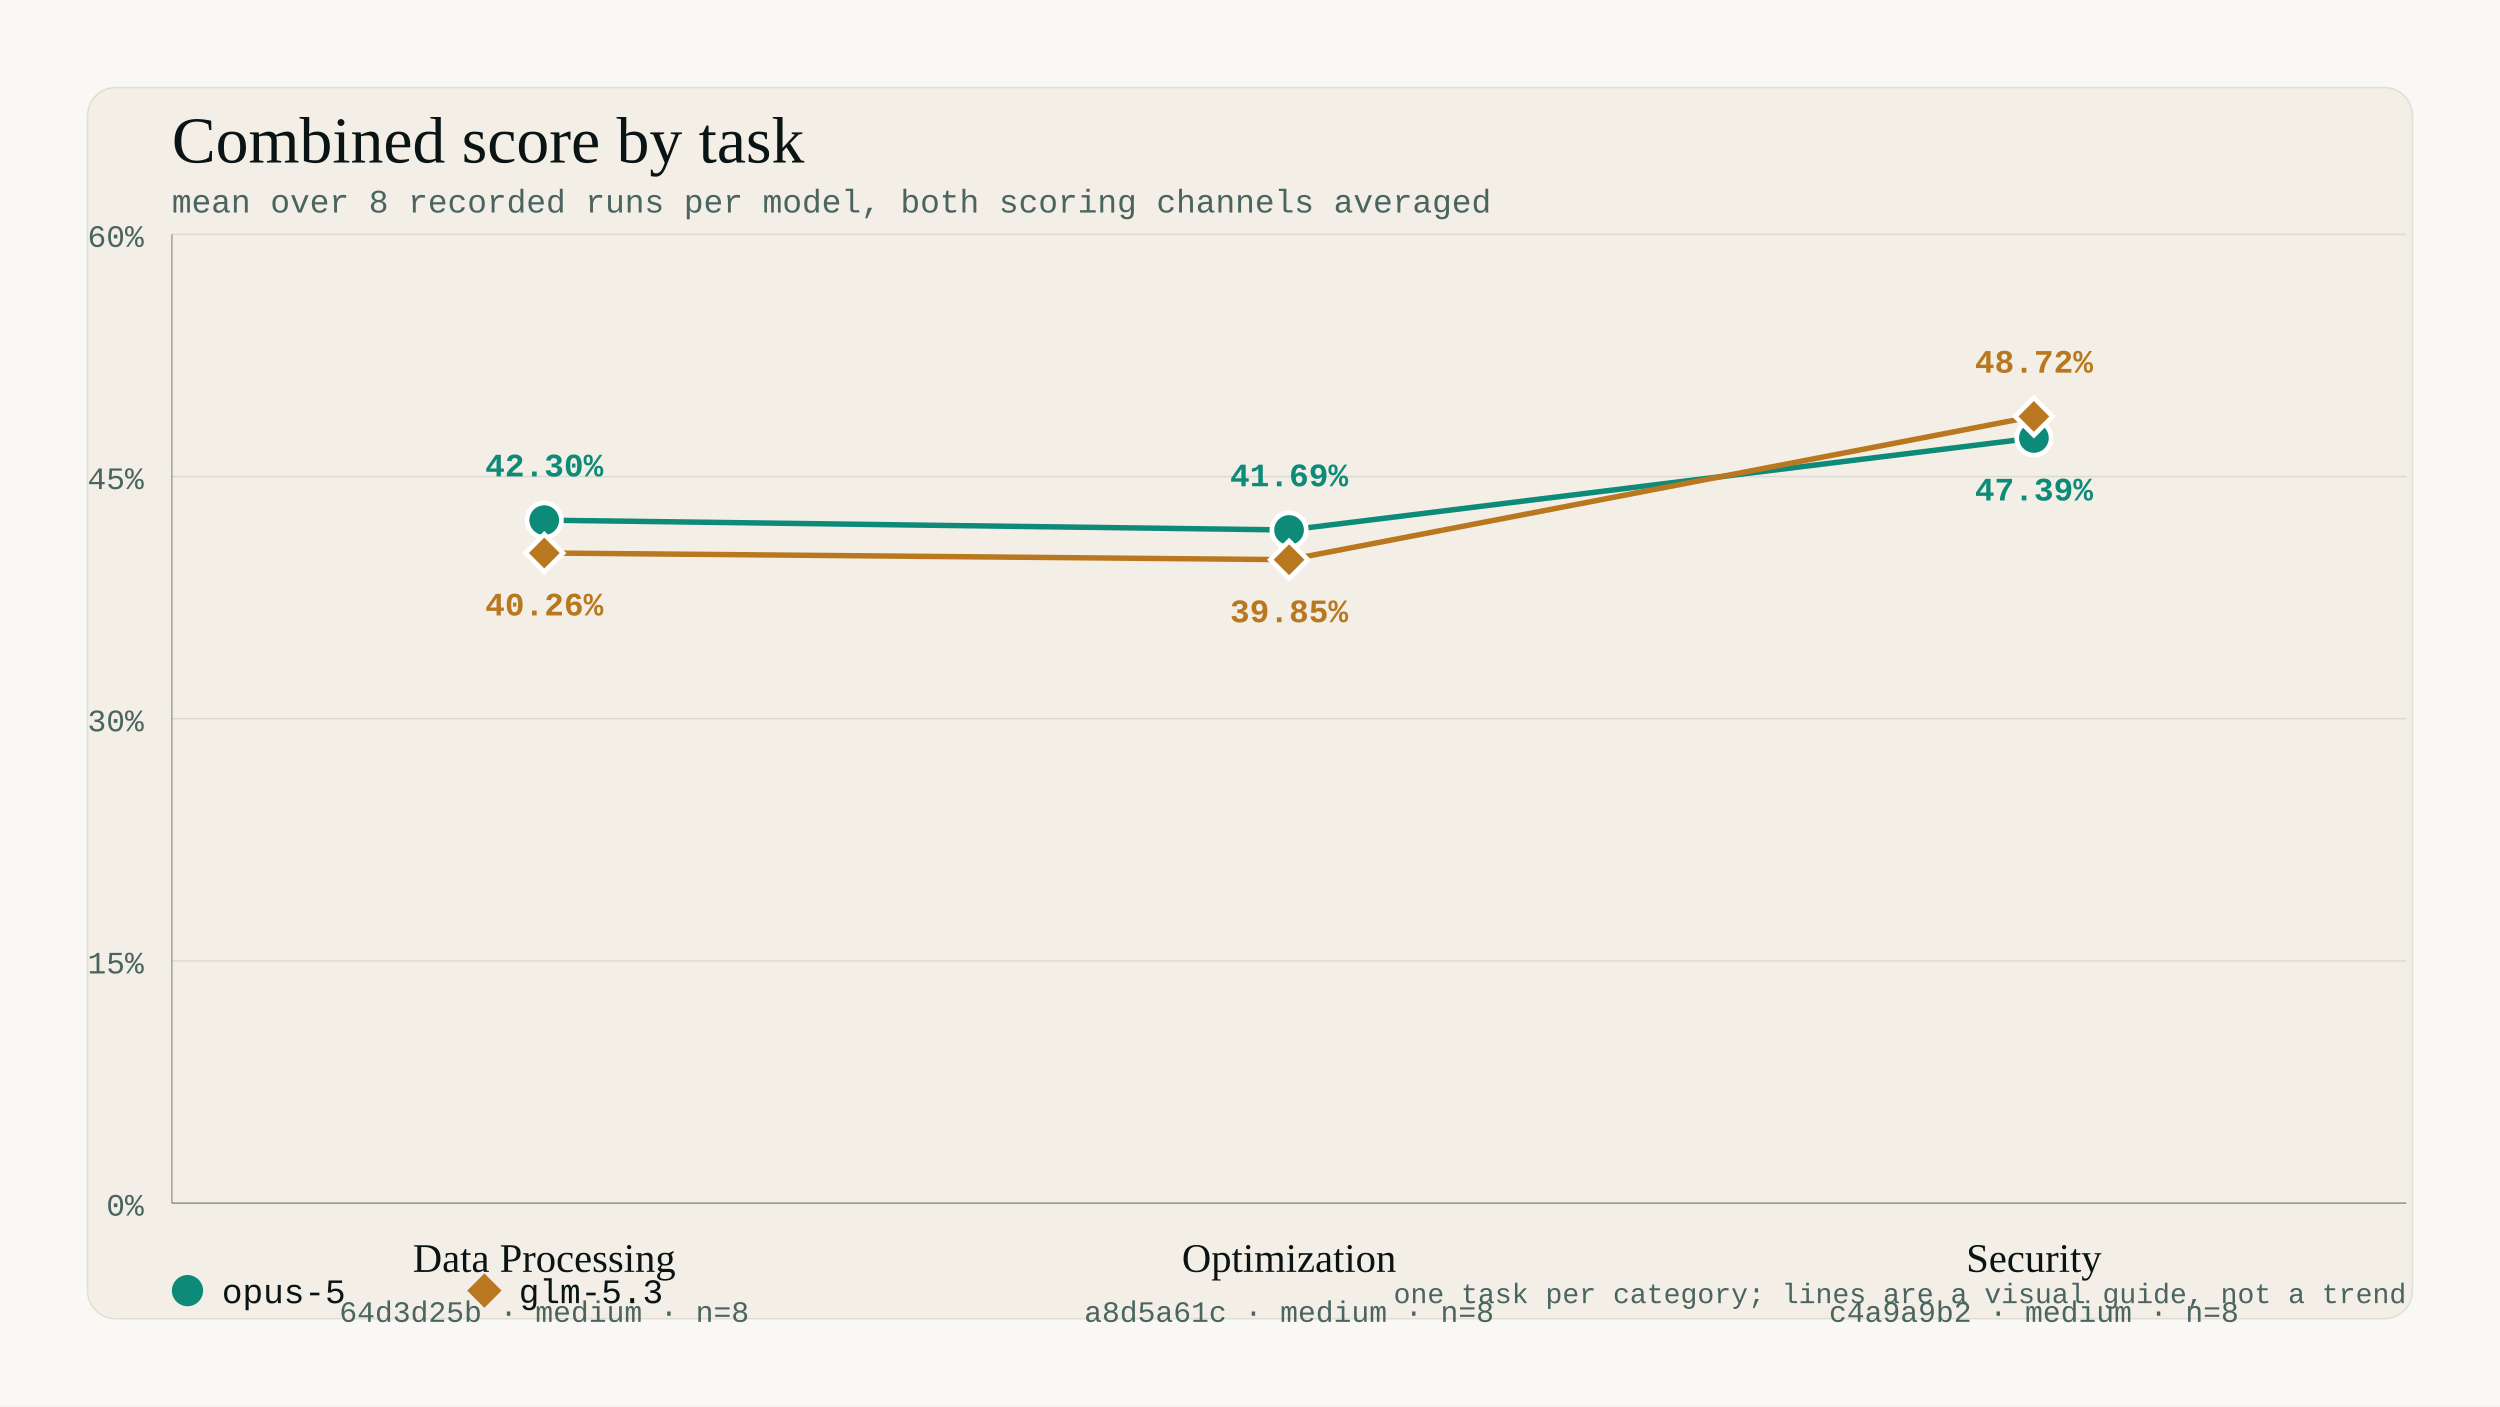
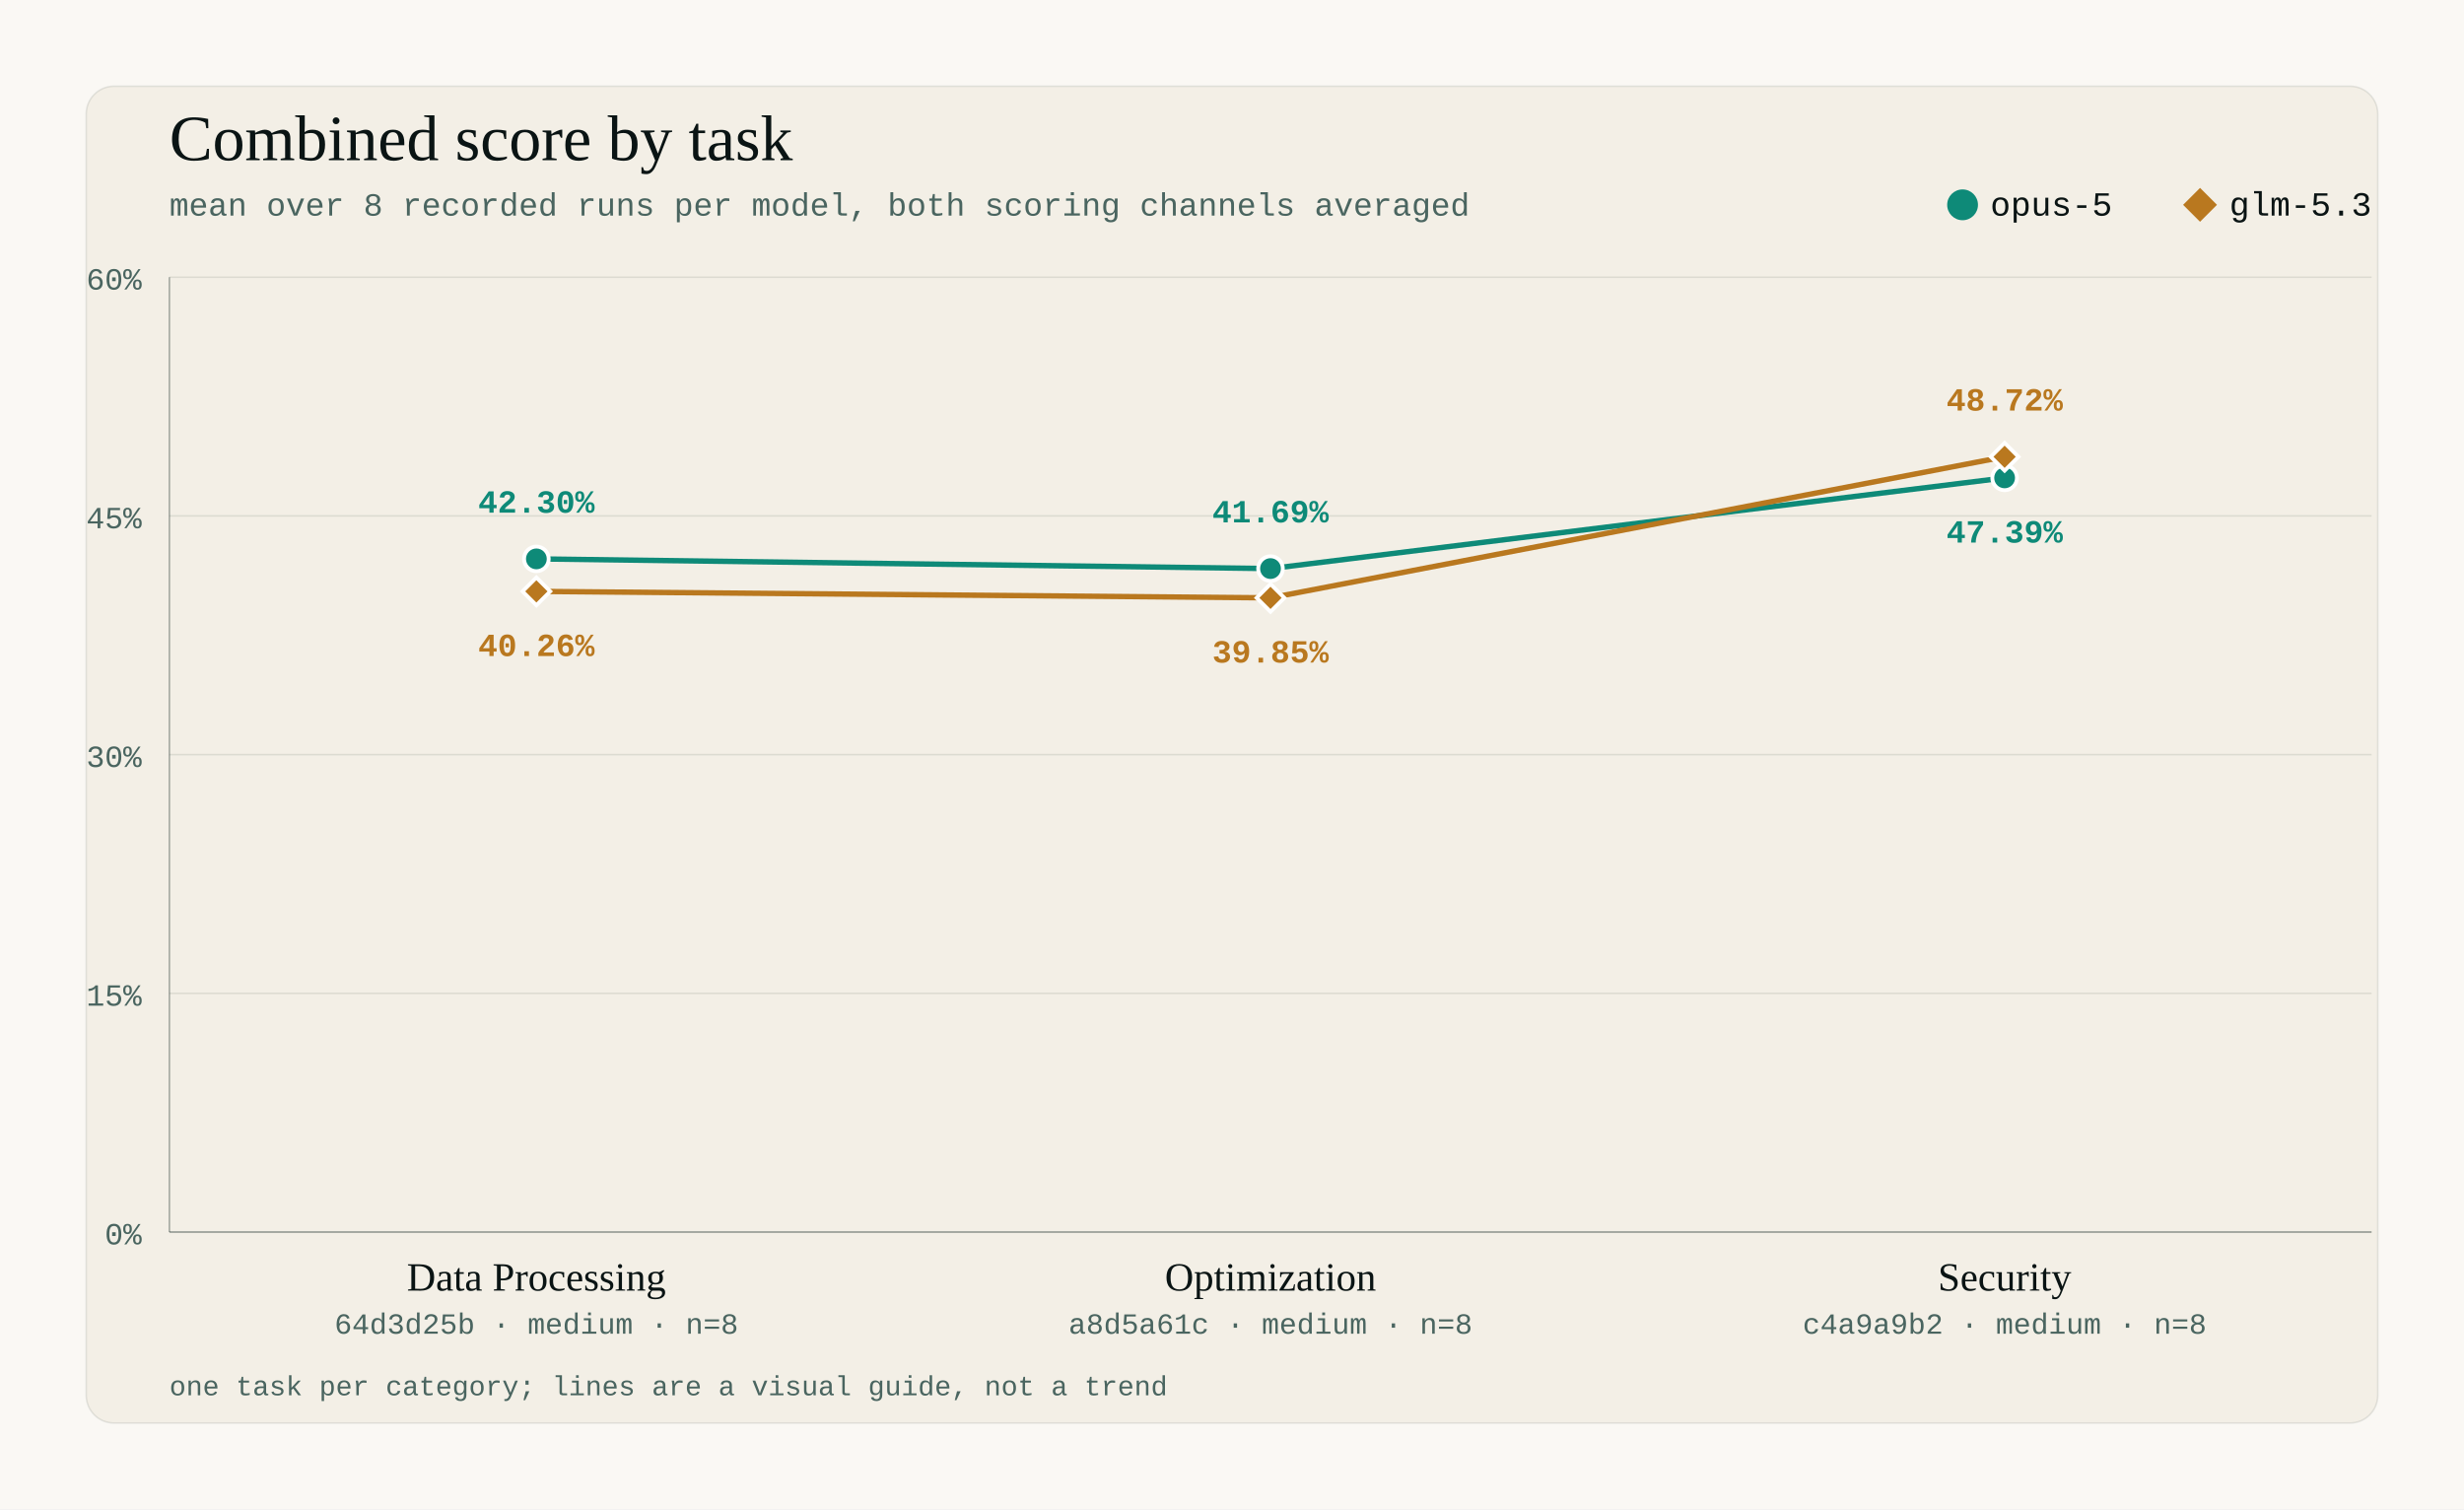
- <svg xmlns="http://www.w3.org/2000/svg" viewBox="0 0 1600 900" width="1600" height="900" role="img">
-   <rect width="1600" height="900" fill="#faf8f4" />
-   <rect x="56" y="56" width="1488" height="788" rx="18" fill="#f3efe6" stroke="rgba(10,30,28,0.10)" />
-   <text x="110" y="104" font-family="Georgia, 'Iowan Old Style', 'Times New Roman', ui-serif, serif" font-size="42" fill="#0a1414">Combined score by task</text>
-   <text x="110" y="136" font-family="'JetBrains Mono','SF Mono','Berkeley Mono',ui-monospace,'Courier New',monospace" font-size="21" fill="#4a6560">mean over 8 recorded runs per model, both scoring channels averaged</text>
-   <line x1="110" y1="770.0" x2="1540" y2="770.0" stroke="rgba(10,30,28,0.10)" stroke-width="1" />
-   <text x="92" y="778.0" text-anchor="end" font-family="'JetBrains Mono','SF Mono','Berkeley Mono',ui-monospace,'Courier New',monospace" font-size="20" fill="#4a6560">0%</text>
-   <line x1="110" y1="615.0" x2="1540" y2="615.0" stroke="rgba(10,30,28,0.10)" stroke-width="1" />
-   <text x="92" y="623.0" text-anchor="end" font-family="'JetBrains Mono','SF Mono','Berkeley Mono',ui-monospace,'Courier New',monospace" font-size="20" fill="#4a6560">15%</text>
-   <line x1="110" y1="460.0" x2="1540" y2="460.0" stroke="rgba(10,30,28,0.10)" stroke-width="1" />
-   <text x="92" y="468.0" text-anchor="end" font-family="'JetBrains Mono','SF Mono','Berkeley Mono',ui-monospace,'Courier New',monospace" font-size="20" fill="#4a6560">30%</text>
-   <line x1="110" y1="305.0" x2="1540" y2="305.0" stroke="rgba(10,30,28,0.10)" stroke-width="1" />
-   <text x="92" y="313.0" text-anchor="end" font-family="'JetBrains Mono','SF Mono','Berkeley Mono',ui-monospace,'Courier New',monospace" font-size="20" fill="#4a6560">45%</text>
-   <line x1="110" y1="150.0" x2="1540" y2="150.0" stroke="rgba(10,30,28,0.10)" stroke-width="1" />
-   <text x="92" y="158.0" text-anchor="end" font-family="'JetBrains Mono','SF Mono','Berkeley Mono',ui-monospace,'Courier New',monospace" font-size="20" fill="#4a6560">60%</text>
-   <line x1="110" y1="150" x2="110" y2="770" stroke="rgba(10,30,28,0.35)" />
-   <line x1="110" y1="770" x2="1540" y2="770" stroke="rgba(10,30,28,0.35)" />
-   <text x="348.3" y="814" text-anchor="middle" font-family="Georgia, 'Iowan Old Style', 'Times New Roman', ui-serif, serif" font-size="26" fill="#0a1414">Data Processing</text>
-   <text x="348.3" y="846" text-anchor="middle" font-family="'JetBrains Mono','SF Mono','Berkeley Mono',ui-monospace,'Courier New',monospace" font-size="19" fill="#4a6560">64d3d25b · medium · n=8</text>
-   <text x="825.0" y="814" text-anchor="middle" font-family="Georgia, 'Iowan Old Style', 'Times New Roman', ui-serif, serif" font-size="26" fill="#0a1414">Optimization</text>
-   <text x="825.0" y="846" text-anchor="middle" font-family="'JetBrains Mono','SF Mono','Berkeley Mono',ui-monospace,'Courier New',monospace" font-size="19" fill="#4a6560">a8d5a61c · medium · n=8</text>
-   <text x="1301.7" y="814" text-anchor="middle" font-family="Georgia, 'Iowan Old Style', 'Times New Roman', ui-serif, serif" font-size="26" fill="#0a1414">Security</text>
-   <text x="1301.7" y="846" text-anchor="middle" font-family="'JetBrains Mono','SF Mono','Berkeley Mono',ui-monospace,'Courier New',monospace" font-size="19" fill="#4a6560">c4a9a9b2 · medium · n=8</text>
-   <polyline points="348.3,332.9 825.0,339.2 1301.7,280.3" fill="none" stroke="#0e8a78" stroke-width="3.5" stroke-linejoin="round" />
-   <circle cx="348.3" cy="332.9" r="11" fill="#0e8a78" stroke="#ffffff" stroke-width="3" />
-   <text x="348.3" y="304.9" text-anchor="middle" font-family="'JetBrains Mono','SF Mono','Berkeley Mono',ui-monospace,'Courier New',monospace" font-size="21" font-weight="600" fill="#0e8a78">42.30%</text>
-   <circle cx="825.0" cy="339.2" r="11" fill="#0e8a78" stroke="#ffffff" stroke-width="3" />
-   <text x="825.0" y="311.2" text-anchor="middle" font-family="'JetBrains Mono','SF Mono','Berkeley Mono',ui-monospace,'Courier New',monospace" font-size="21" font-weight="600" fill="#0e8a78">41.69%</text>
-   <circle cx="1301.7" cy="280.3" r="11" fill="#0e8a78" stroke="#ffffff" stroke-width="3" />
-   <text x="1301.7" y="320.3" text-anchor="middle" font-family="'JetBrains Mono','SF Mono','Berkeley Mono',ui-monospace,'Courier New',monospace" font-size="21" font-weight="600" fill="#0e8a78">47.39%</text>
-   <polyline points="348.3,353.9 825.0,358.2 1301.7,266.5" fill="none" stroke="#b9781f" stroke-width="3.5" stroke-linejoin="round" />
-   <polygon points="348.333,341.941 360.333,353.941 348.333,365.941 336.333,353.941" fill="#b9781f" stroke="#ffffff" stroke-width="3" />
-   <text x="348.3" y="393.9" text-anchor="middle" font-family="'JetBrains Mono','SF Mono','Berkeley Mono',ui-monospace,'Courier New',monospace" font-size="21" font-weight="600" fill="#b9781f">40.26%</text>
-   <polygon points="825.0,346.23 837.0,358.23 825.0,370.23 813.0,358.23" fill="#b9781f" stroke="#ffffff" stroke-width="3" />
-   <text x="825.0" y="398.2" text-anchor="middle" font-family="'JetBrains Mono','SF Mono','Berkeley Mono',ui-monospace,'Courier New',monospace" font-size="21" font-weight="600" fill="#b9781f">39.85%</text>
-   <polygon points="1301.667,254.534 1313.667,266.534 1301.667,278.534 1289.667,266.534" fill="#b9781f" stroke="#ffffff" stroke-width="3" />
-   <text x="1301.7" y="238.5" text-anchor="middle" font-family="'JetBrains Mono','SF Mono','Berkeley Mono',ui-monospace,'Courier New',monospace" font-size="21" font-weight="600" fill="#b9781f">48.72%</text>
-   <circle cx="120" cy="826" r="10" fill="#0e8a78" />
-   <text x="142" y="834" font-family="'JetBrains Mono','SF Mono','Berkeley Mono',ui-monospace,'Courier New',monospace" font-size="22" fill="#0a1414">opus-5</text>
-   <polygon points="310,815 321,826 310,837 299,826" fill="#b9781f" />
-   <text x="332" y="834" font-family="'JetBrains Mono','SF Mono','Berkeley Mono',ui-monospace,'Courier New',monospace" font-size="22" fill="#0a1414">glm-5.3</text>
-   <text x="1540" y="834" text-anchor="end" font-family="'JetBrains Mono','SF Mono','Berkeley Mono',ui-monospace,'Courier New',monospace" font-size="18" fill="#4a6560">one task per category; lines are a visual guide, not a trend</text>
+ <svg xmlns="http://www.w3.org/2000/svg" viewBox="0 0 1600 980" width="1600" height="980" role="img">
+   <rect width="1600" height="980" fill="#faf8f4" />
+   <rect x="56" y="56" width="1488" height="868" rx="18" fill="#f3efe6" stroke="rgba(10,30,28,0.10)" />
+   <text x="110.0" y="104.0" font-family="Georgia, 'Iowan Old Style', 'Times New Roman', ui-serif, serif" font-size="42" fill="#0a1414">Combined score by task</text>
+   <text x="110.0" y="140.0" font-family="'JetBrains Mono','SF Mono','Berkeley Mono',ui-monospace,'Courier New',monospace" font-size="21" fill="#4a6560">mean over 8 recorded runs per model, both scoring channels averaged</text>
+   <line x1="110" y1="800.0" x2="1540" y2="800.0" stroke="rgba(10,30,28,0.10)" stroke-width="1" />
+   <text x="92.0" y="808.0" text-anchor="end" font-family="'JetBrains Mono','SF Mono','Berkeley Mono',ui-monospace,'Courier New',monospace" font-size="20" fill="#4a6560">0%</text>
+   <line x1="110" y1="645.0" x2="1540" y2="645.0" stroke="rgba(10,30,28,0.10)" stroke-width="1" />
+   <text x="92.0" y="653.0" text-anchor="end" font-family="'JetBrains Mono','SF Mono','Berkeley Mono',ui-monospace,'Courier New',monospace" font-size="20" fill="#4a6560">15%</text>
+   <line x1="110" y1="490.0" x2="1540" y2="490.0" stroke="rgba(10,30,28,0.10)" stroke-width="1" />
+   <text x="92.0" y="498.0" text-anchor="end" font-family="'JetBrains Mono','SF Mono','Berkeley Mono',ui-monospace,'Courier New',monospace" font-size="20" fill="#4a6560">30%</text>
+   <line x1="110" y1="335.0" x2="1540" y2="335.0" stroke="rgba(10,30,28,0.10)" stroke-width="1" />
+   <text x="92.0" y="343.0" text-anchor="end" font-family="'JetBrains Mono','SF Mono','Berkeley Mono',ui-monospace,'Courier New',monospace" font-size="20" fill="#4a6560">45%</text>
+   <line x1="110" y1="180.0" x2="1540" y2="180.0" stroke="rgba(10,30,28,0.10)" stroke-width="1" />
+   <text x="92.0" y="188.0" text-anchor="end" font-family="'JetBrains Mono','SF Mono','Berkeley Mono',ui-monospace,'Courier New',monospace" font-size="20" fill="#4a6560">60%</text>
+   <line x1="110" y1="180" x2="110" y2="800" stroke="rgba(10,30,28,0.35)" />
+   <line x1="110" y1="800" x2="1540" y2="800" stroke="rgba(10,30,28,0.35)" />
+   <text x="348.3" y="838.0" text-anchor="middle" font-family="Georgia, 'Iowan Old Style', 'Times New Roman', ui-serif, serif" font-size="26" fill="#0a1414">Data Processing</text>
+   <text x="348.3" y="866.0" text-anchor="middle" font-family="'JetBrains Mono','SF Mono','Berkeley Mono',ui-monospace,'Courier New',monospace" font-size="19" fill="#4a6560">64d3d25b · medium · n=8</text>
+   <text x="825.0" y="838.0" text-anchor="middle" font-family="Georgia, 'Iowan Old Style', 'Times New Roman', ui-serif, serif" font-size="26" fill="#0a1414">Optimization</text>
+   <text x="825.0" y="866.0" text-anchor="middle" font-family="'JetBrains Mono','SF Mono','Berkeley Mono',ui-monospace,'Courier New',monospace" font-size="19" fill="#4a6560">a8d5a61c · medium · n=8</text>
+   <text x="1301.7" y="838.0" text-anchor="middle" font-family="Georgia, 'Iowan Old Style', 'Times New Roman', ui-serif, serif" font-size="26" fill="#0a1414">Security</text>
+   <text x="1301.7" y="866.0" text-anchor="middle" font-family="'JetBrains Mono','SF Mono','Berkeley Mono',ui-monospace,'Courier New',monospace" font-size="19" fill="#4a6560">c4a9a9b2 · medium · n=8</text>
+   <polyline points="348.3,362.9 825.0,369.2 1301.7,310.3" fill="none" stroke="#0e8a78" stroke-width="3.5" stroke-linejoin="round" />
+   <circle cx="348.3" cy="362.9" r="8" fill="#0e8a78" stroke="#ffffff" stroke-width="2.5" />
+   <text x="348.3" y="332.9" text-anchor="middle" font-family="'JetBrains Mono','SF Mono','Berkeley Mono',ui-monospace,'Courier New',monospace" font-size="21" fill="#0e8a78" font-weight="600">42.30%</text>
+   <circle cx="825.0" cy="369.2" r="8" fill="#0e8a78" stroke="#ffffff" stroke-width="2.5" />
+   <text x="825.0" y="339.2" text-anchor="middle" font-family="'JetBrains Mono','SF Mono','Berkeley Mono',ui-monospace,'Courier New',monospace" font-size="21" fill="#0e8a78" font-weight="600">41.69%</text>
+   <circle cx="1301.7" cy="310.3" r="8" fill="#0e8a78" stroke="#ffffff" stroke-width="2.5" />
+   <text x="1301.7" y="352.3" text-anchor="middle" font-family="'JetBrains Mono','SF Mono','Berkeley Mono',ui-monospace,'Courier New',monospace" font-size="21" fill="#0e8a78" font-weight="600">47.39%</text>
+   <polyline points="348.3,384.0 825.0,388.2 1301.7,296.6" fill="none" stroke="#b9781f" stroke-width="3.5" stroke-linejoin="round" />
+   <polygon points="348.3,375.0 357.3,384.0 348.3,393.0 339.3,384.0" fill="#b9781f" stroke="#ffffff" stroke-width="2.5" />
+   <text x="348.3" y="426.0" text-anchor="middle" font-family="'JetBrains Mono','SF Mono','Berkeley Mono',ui-monospace,'Courier New',monospace" font-size="21" fill="#b9781f" font-weight="600">40.26%</text>
+   <polygon points="825.0,379.2 834.0,388.2 825.0,397.2 816.0,388.2" fill="#b9781f" stroke="#ffffff" stroke-width="2.5" />
+   <text x="825.0" y="430.2" text-anchor="middle" font-family="'JetBrains Mono','SF Mono','Berkeley Mono',ui-monospace,'Courier New',monospace" font-size="21" fill="#b9781f" font-weight="600">39.85%</text>
+   <polygon points="1301.7,287.6 1310.7,296.6 1301.7,305.6 1292.7,296.6" fill="#b9781f" stroke="#ffffff" stroke-width="2.5" />
+   <text x="1301.7" y="266.6" text-anchor="middle" font-family="'JetBrains Mono','SF Mono','Berkeley Mono',ui-monospace,'Courier New',monospace" font-size="21" fill="#b9781f" font-weight="600">48.72%</text>
+   <circle cx="1274.4" cy="133" r="10" fill="#0e8a78" />
+   <text x="1292.4" y="140.0" font-family="'JetBrains Mono','SF Mono','Berkeley Mono',ui-monospace,'Courier New',monospace" font-size="22" fill="#0a1414">opus-5</text>
+   <polygon points="1428.6,122 1439.6,133 1428.6,144 1417.6,133" fill="#b9781f" />
+   <text x="1447.6" y="140.0" font-family="'JetBrains Mono','SF Mono','Berkeley Mono',ui-monospace,'Courier New',monospace" font-size="22" fill="#0a1414">glm-5.3</text>
+   <text x="110.0" y="906.0" font-family="'JetBrains Mono','SF Mono','Berkeley Mono',ui-monospace,'Courier New',monospace" font-size="18" fill="#4a6560">one task per category; lines are a visual guide, not a trend</text>
</svg>
